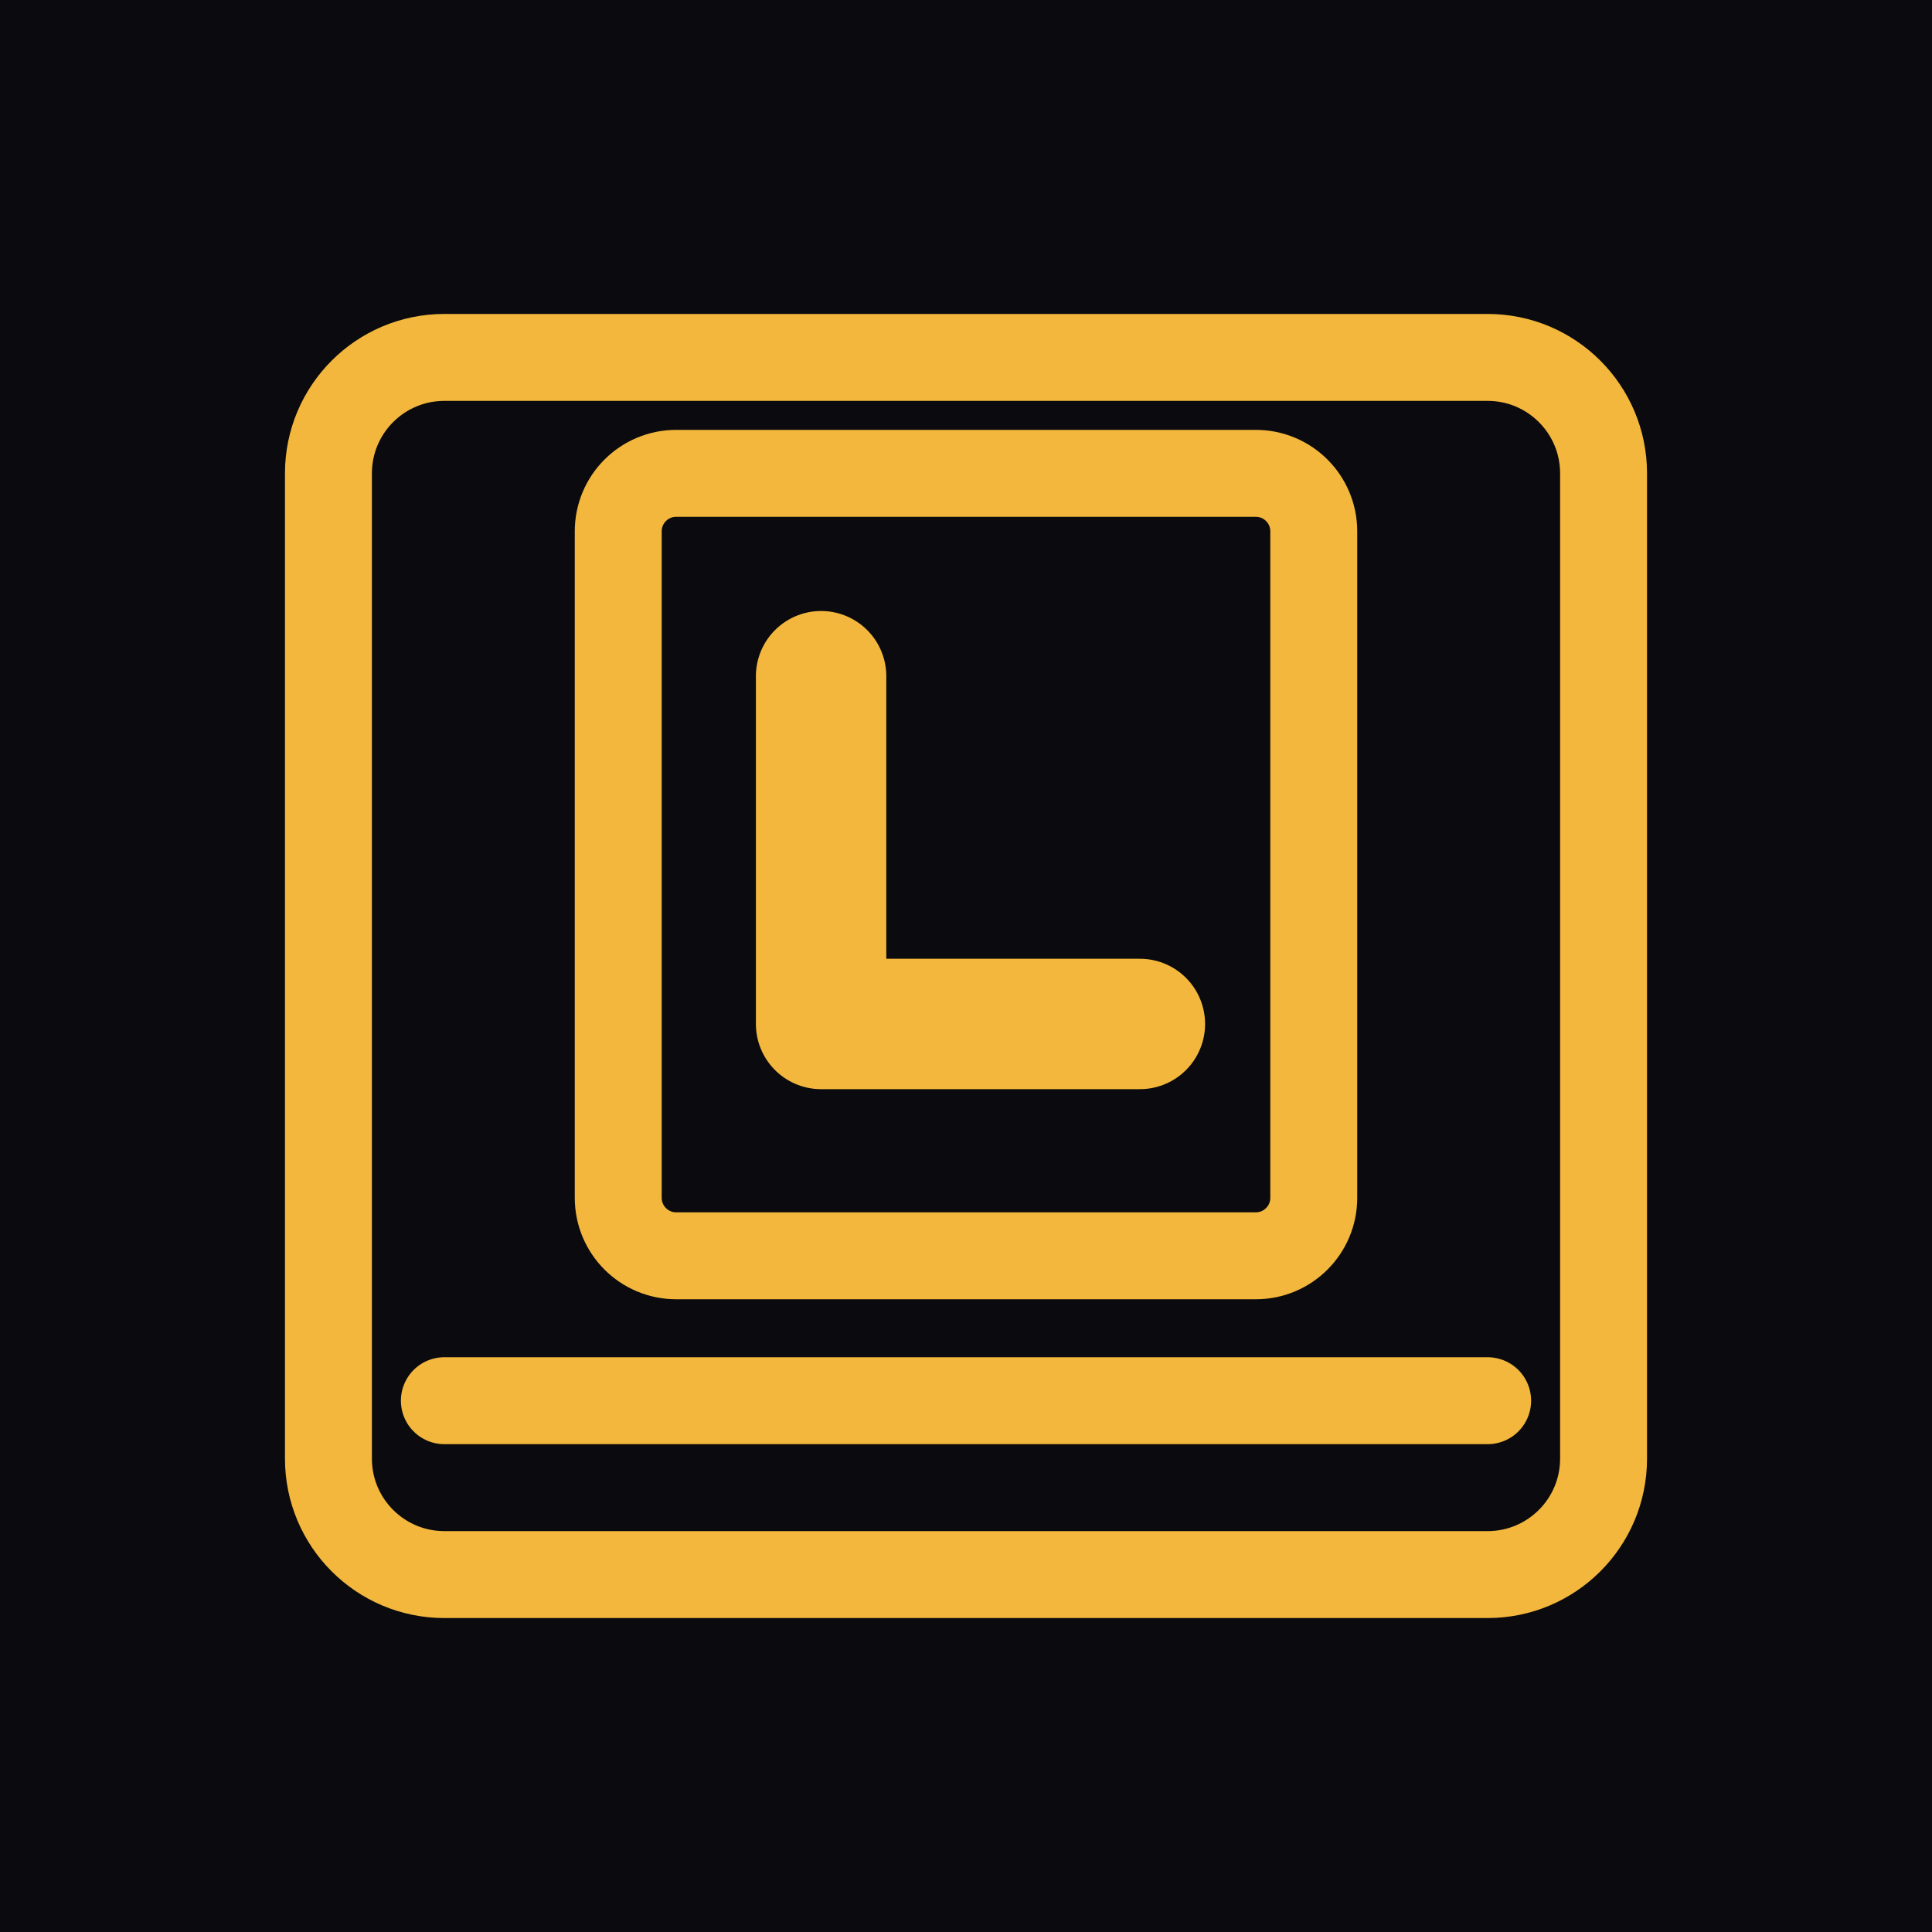
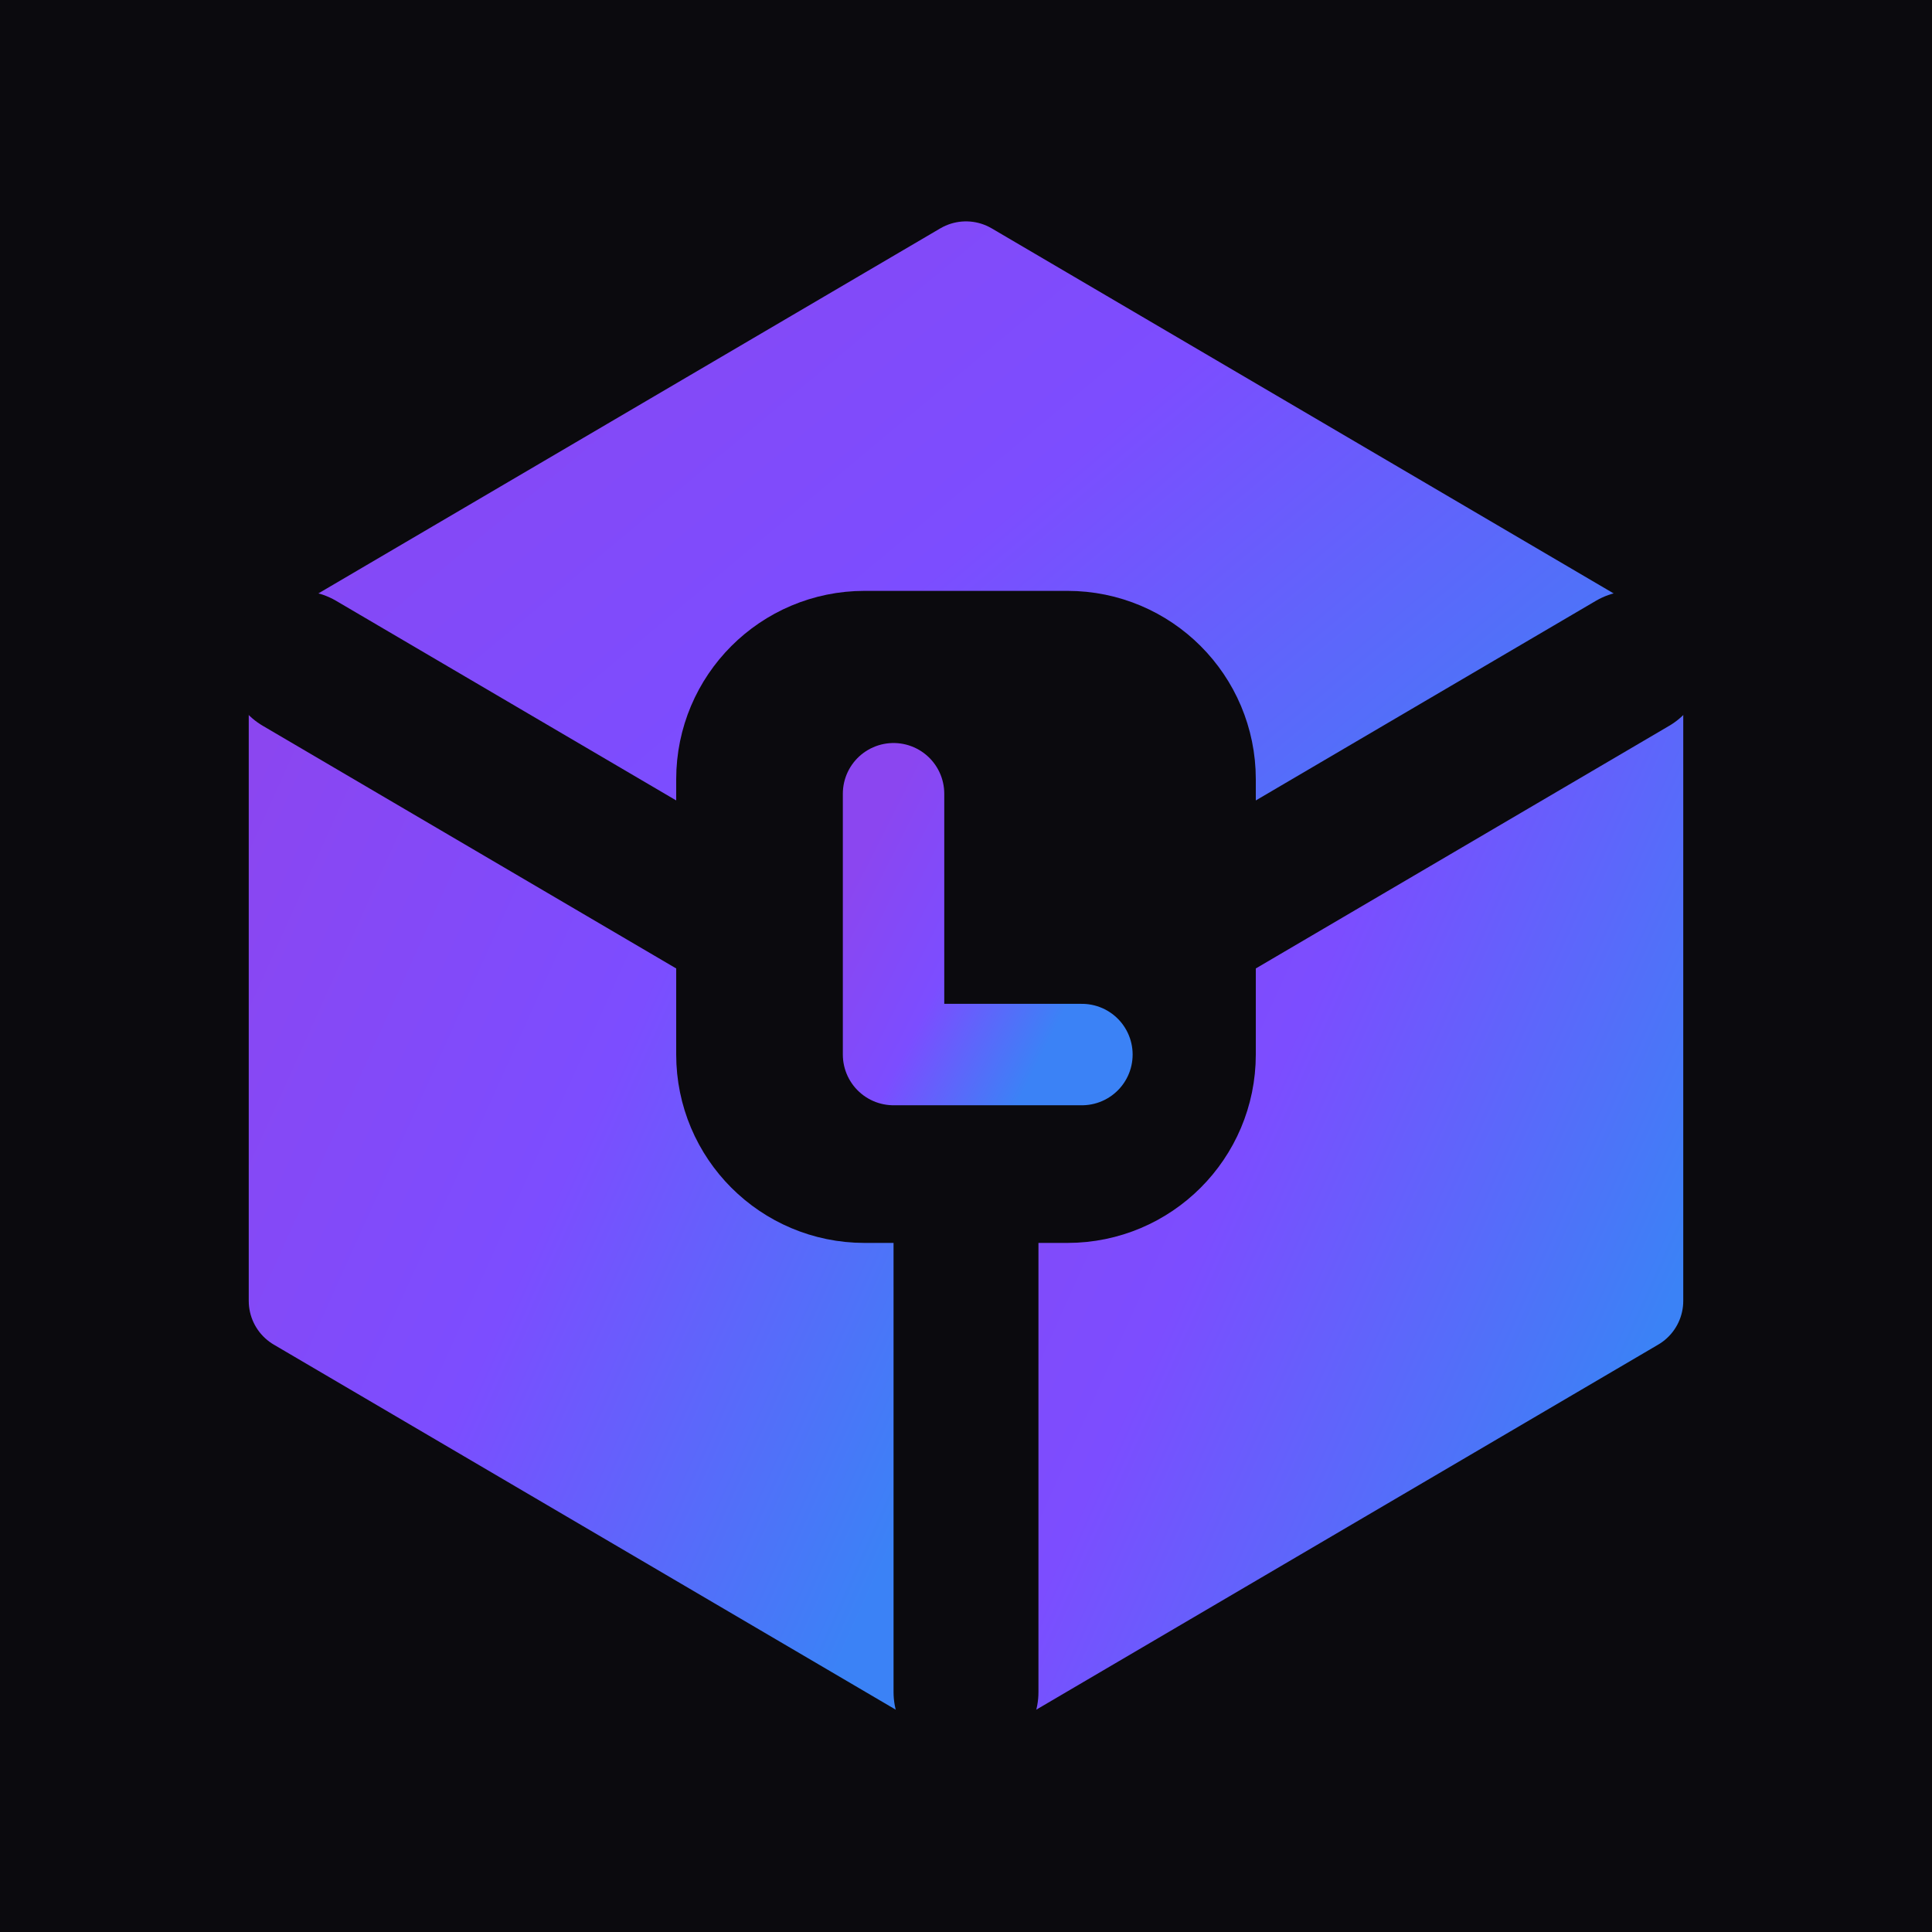
<svg xmlns="http://www.w3.org/2000/svg" viewBox="0 0 120 120" width="180" height="180">
+   <defs>
+     <linearGradient id="ylCube" x1="0" y1="0" x2="1" y2="0.7">
+       <stop offset="0" stop-color="#8b46f0" />
+       <stop offset="0.5" stop-color="#7c4dff" />
+       <stop offset="1" stop-color="#3b82f6" />
+     </linearGradient>
+   </defs>
  <rect width="120" height="120" fill="#0b0a0e" />
-   <g transform="translate(60 60) scale(0.9) translate(-60 -60)">
-     <g fill="none" stroke="#f2b73c" stroke-linecap="round" stroke-linejoin="round">
-       <rect x="16" y="18" width="88" height="84" rx="8" stroke-width="6" />
-       <path d="M24 90 H96" stroke-width="6" />
-       <rect x="36" y="26" width="48" height="54" rx="4" stroke-width="6" />
-       <path d="M50 40 V64 H72" stroke-width="9" />
+   <g transform="translate(60 61) scale(0.9) translate(-60 -61)">
+     <g stroke-linejoin="round" stroke-linecap="round">
+       <path d="M60 12 L106 39 L60 66 L14 39 Z" fill="url(#ylCube)" stroke="url(#ylCube)" stroke-width="7" />
+       <path d="M14 39 L60 66 L60 110 L14 83 Z" fill="url(#ylCube)" stroke="url(#ylCube)" stroke-width="7" />
+       <path d="M106 39 L60 66 L60 110 L106 83 Z" fill="url(#ylCube)" stroke="url(#ylCube)" stroke-width="7" />
+       <path d="M14 39 L60 66 L106 39" fill="none" stroke="#0b0a0e" stroke-width="10" />
+       <path d="M60 66 V110" fill="none" stroke="#0b0a0e" stroke-width="10" />
+       <rect x="45" y="39" width="30" height="35" rx="8" fill="#0b0a0e" stroke="#0b0a0e" stroke-width="10" />
+       <path d="M55 48 V66 H68" fill="none" stroke="url(#ylCube)" stroke-width="7" />
    </g>
  </g>
</svg>
